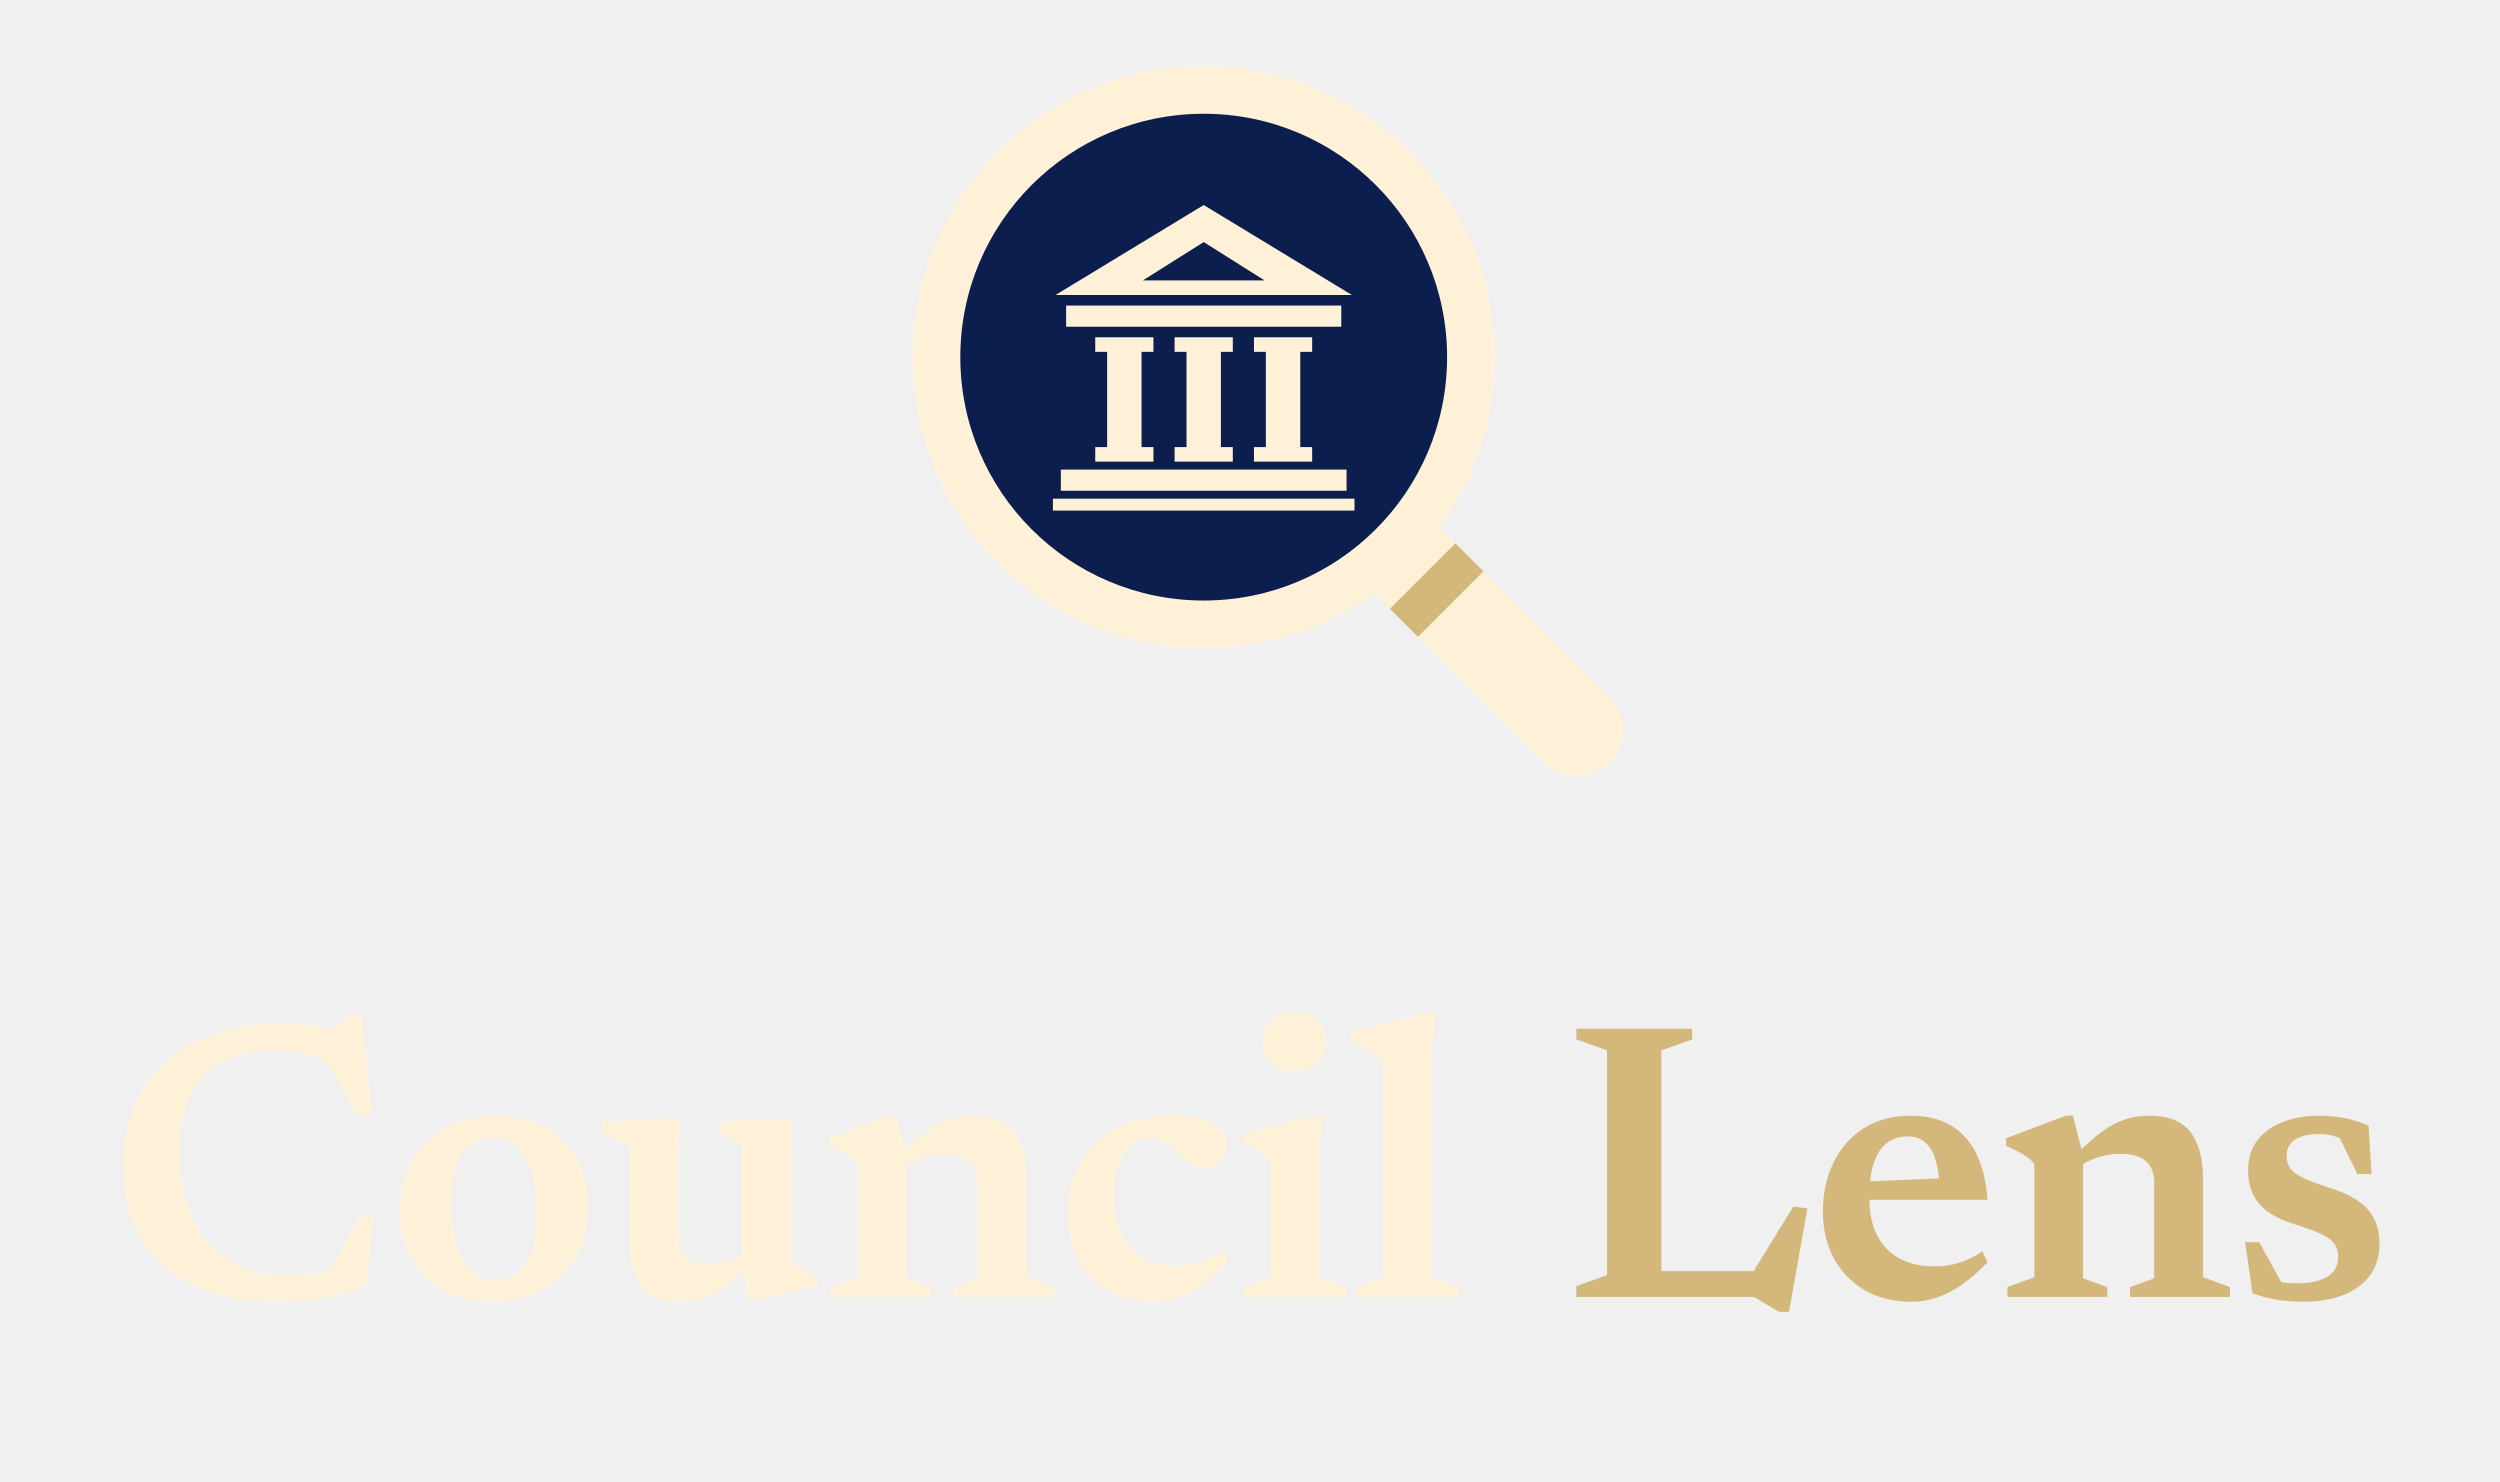
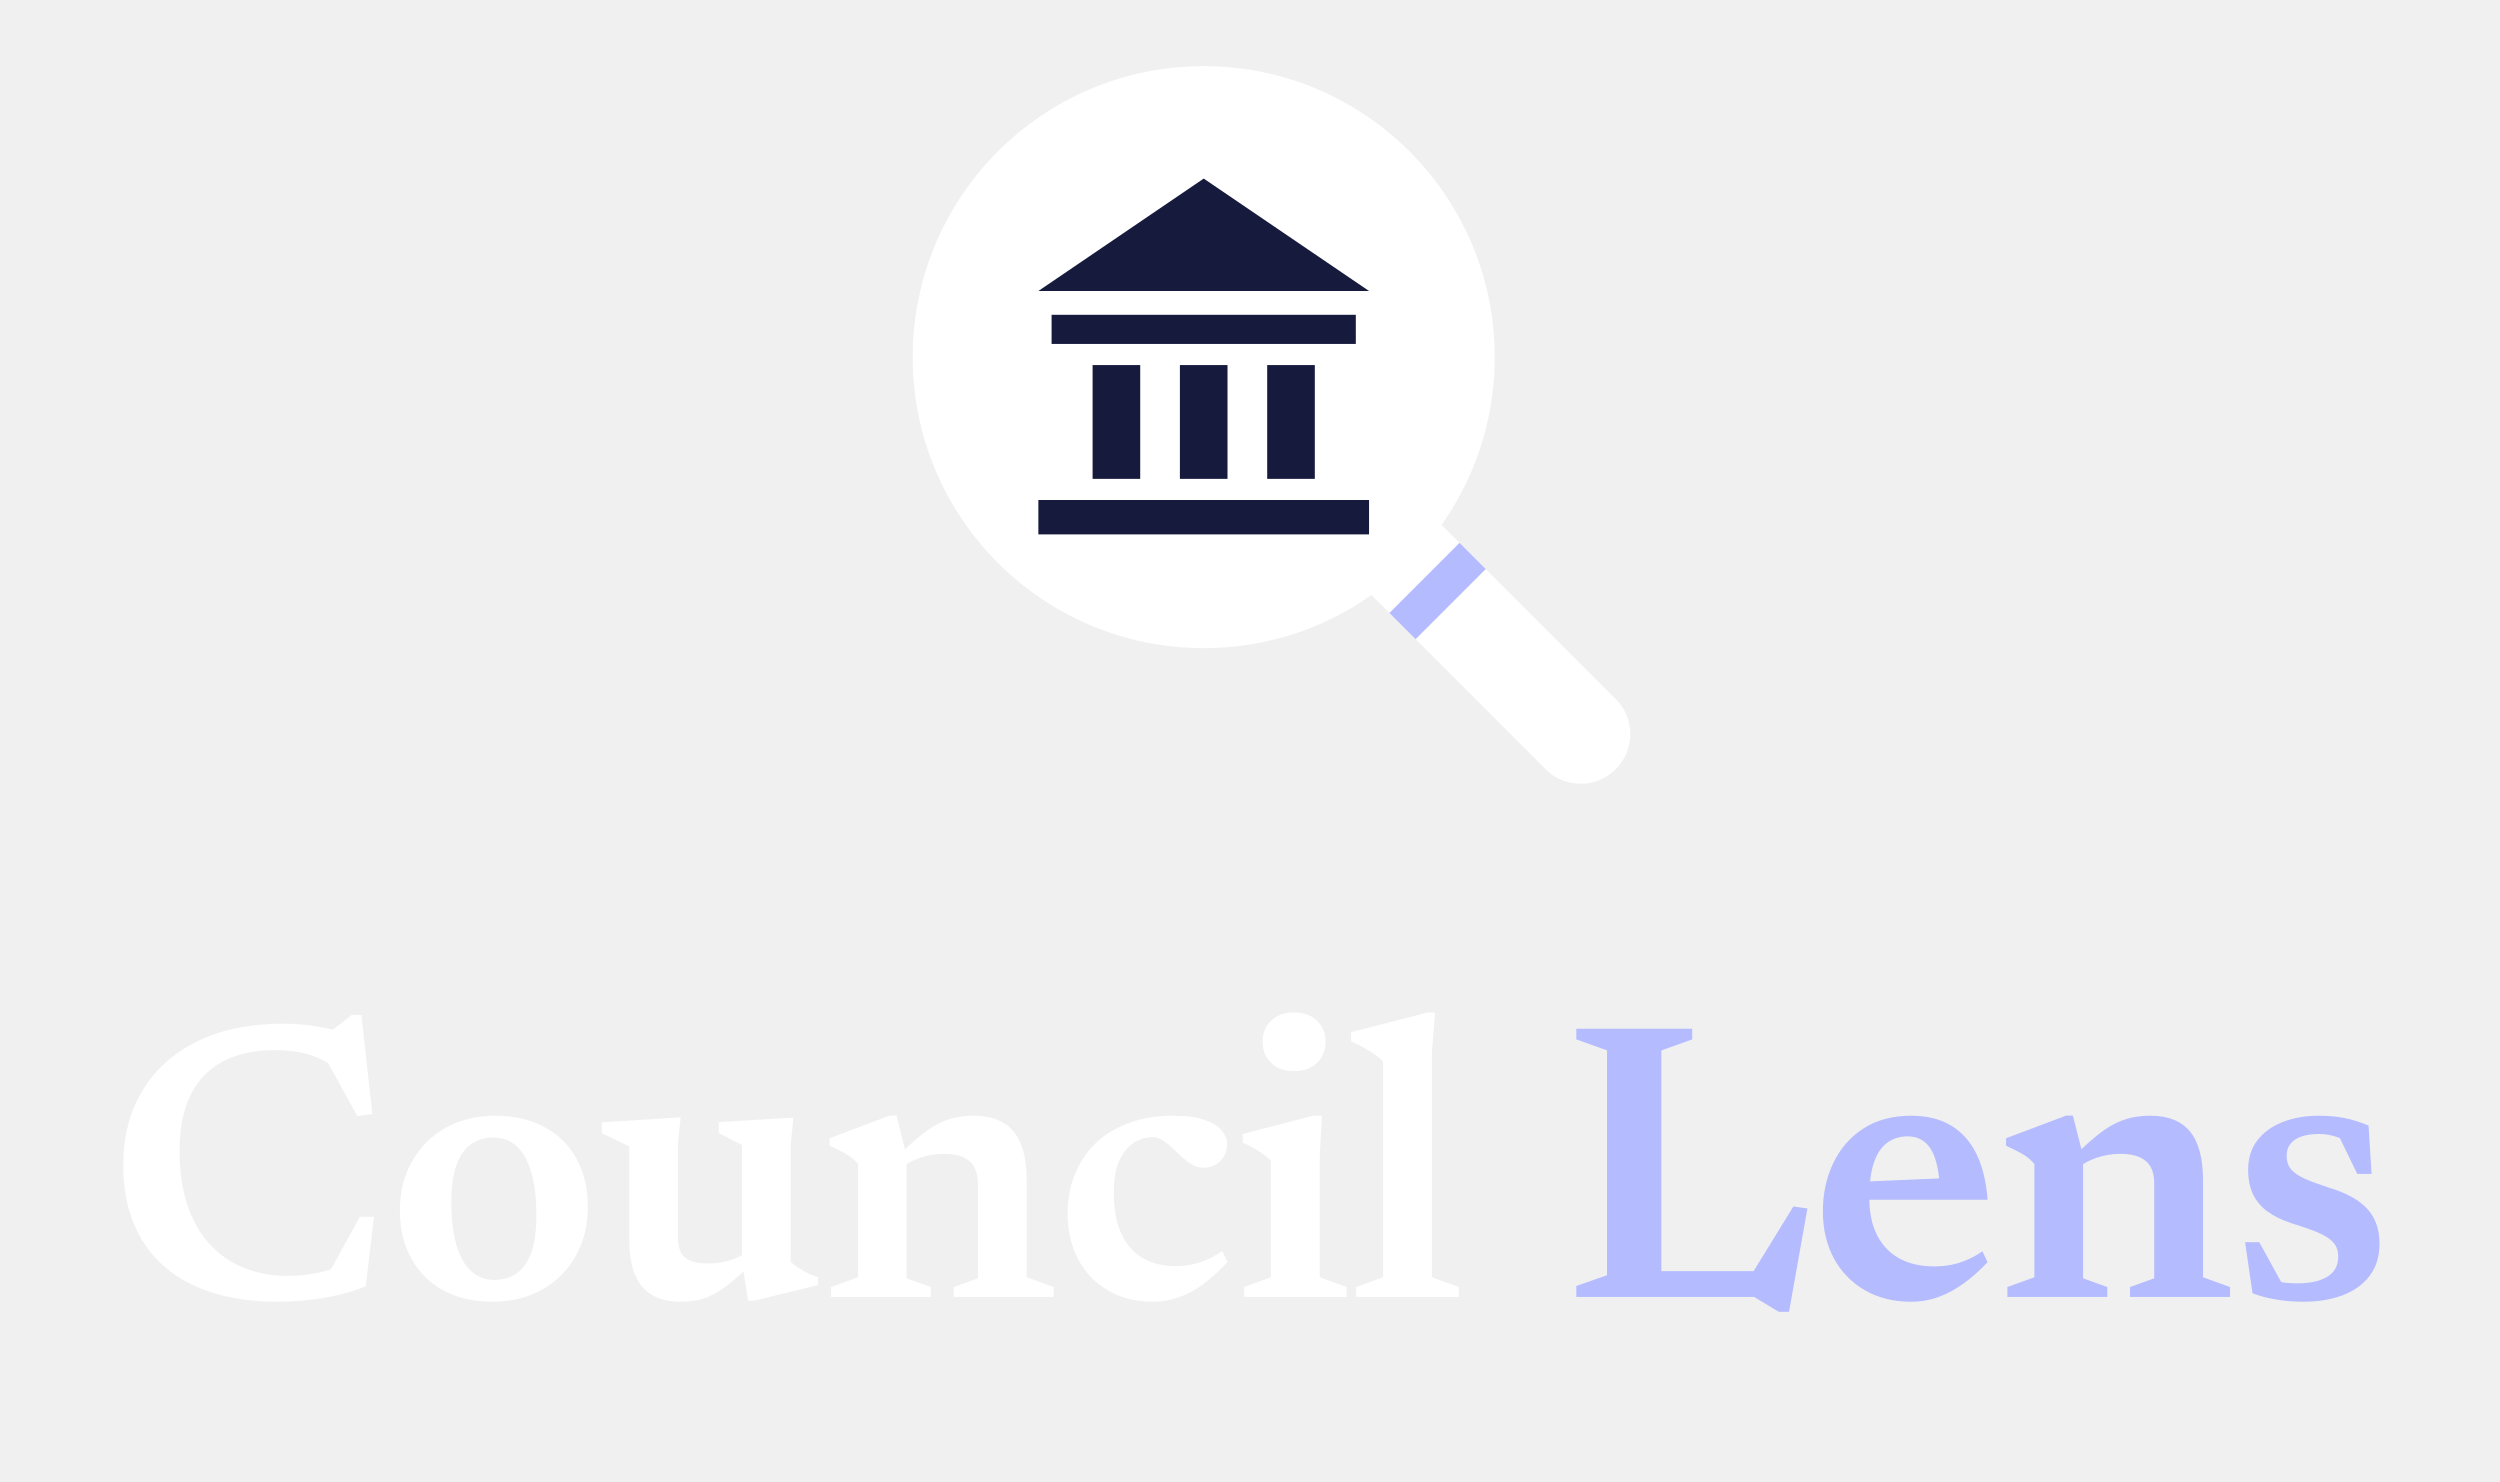
<svg xmlns="http://www.w3.org/2000/svg" viewBox="0 0 189 112" width="189" height="112" role="img" aria-label="Council Lens">
  <g transform="translate(64.00 0)">
-     <path d="M39.73 39.73L55.2 55.2" stroke="#FFF1D8" stroke-width="7" stroke-linecap="round" />
-     <path d="M43.55 43.55L45.67 45.67" stroke="#D4B77B" stroke-width="7" />
-     <circle cx="27" cy="27" r="22" fill="#FFF1D8" />
-     <circle cx="27" cy="27" r="18.4" fill="#0B1E4D" />
-     <g transform="translate(0 0.9)">
-       <path fill="#FFF1D8" d="M27 14.6 38.2 21.4H15.8z" />
-       <path fill="#0B1E4D" d="M27 17.4 31.6 20.3H22.4z" />
-       <path fill="#FFF1D8" d="M16.6 22.2h20.8v1.6H16.6zM18.8 24.6h4.4v1.1h-4.4zM19.7 25.7h2.6v7.2h-2.6zM18.8 32.9h4.4V34h-4.4zM24.8 24.6h4.4v1.1h-4.4zM25.7 25.7h2.6v7.2h-2.6zM24.8 32.9h4.4V34h-4.4zM30.8 24.6h4.4v1.1h-4.4zM31.7 25.7h2.6v7.2h-2.6zM30.8 32.9h4.4V34h-4.4zM16.2 34.6h21.6v1.6H16.2zM15.6 36.8h22.8v0.9H15.6z" />
-     </g>
+     <path d="M39.73 39.73L55.5 55.5" stroke="#FFFFFF" stroke-width="7.5" stroke-linecap="round" />
+     <circle cx="27" cy="27" r="22" fill="#FFFFFF" />
+     <path d="M43.69 43.69L45.67 45.67" stroke="#B4BBFF" stroke-width="7.5" />
+     <path fill="#161B3D" transform="translate(0 1)" d="M27 12.5 39.5 21H14.5zM15.5 22.8h23v2.2h-23zM18.6 26.6h3.6v8.6h-3.6zM25.2 26.6h3.6v8.6h-3.6zM31.8 26.6h3.6v8.6h-3.6zM14.5 36.8h25v2.6h-25z" />
  </g>
-   <path fill="#FFF1D8" d="M21.74 96.46L21.74 96.46Q22.81 96.46 23.80 96.27Q24.80 96.08 25.90 95.65L25.90 95.65L24.70 96.55L27.20 91.99L28.27 91.99L27.65 97.24Q26.38 97.78 24.65 98.09Q22.93 98.41 20.96 98.41L20.96 98.41Q18.23 98.41 16.08 97.73Q13.93 97.06 12.41 95.74Q10.90 94.42 10.11 92.50Q9.32 90.58 9.32 88.09L9.32 88.09Q9.32 84.86 10.76 82.47Q12.20 80.06 14.91 78.73Q17.62 77.39 21.43 77.39L21.43 77.39Q22.48 77.39 23.49 77.53Q24.50 77.66 25.82 78.00L25.82 78.00L24.70 78.20L26.60 76.73L27.32 76.73L28.15 84.22L27.01 84.37L24.31 79.47L25.46 80.74Q24.23 79.96 23.17 79.67Q22.10 79.39 20.87 79.39L20.87 79.39Q19.07 79.39 17.71 79.87Q16.36 80.35 15.44 81.30Q14.53 82.25 14.05 83.66Q13.58 85.06 13.58 86.91L13.58 86.91Q13.57 89.29 14.16 91.08Q14.75 92.86 15.85 94.05Q16.94 95.25 18.44 95.85Q19.94 96.46 21.74 96.46ZM37.39 96.76L37.39 96.76Q38.33 96.76 39.05 96.27Q39.76 95.78 40.16 94.71Q40.55 93.64 40.55 91.90L40.55 91.90Q40.55 89.95 40.17 88.64Q39.79 87.34 39.07 86.67Q38.35 86.00 37.30 86.00L37.30 86.00Q36.34 86.00 35.63 86.49Q34.91 86.98 34.52 88.05Q34.12 89.11 34.12 90.86L34.12 90.86Q34.12 92.80 34.50 94.11Q34.88 95.42 35.61 96.09Q36.34 96.76 37.39 96.76ZM37.24 98.41L37.24 98.41Q35.08 98.41 33.51 97.55Q31.94 96.69 31.09 95.13Q30.23 93.58 30.23 91.54L30.23 91.54Q30.23 89.42 31.15 87.80Q32.06 86.19 33.68 85.27Q35.30 84.35 37.45 84.35L37.45 84.35Q39.61 84.35 41.17 85.21Q42.74 86.06 43.59 87.61Q44.44 89.16 44.44 91.22L44.44 91.22Q44.44 93.34 43.52 94.96Q42.61 96.58 40.99 97.49Q39.37 98.41 37.24 98.41ZM51.25 86.45L51.25 93.46Q51.25 94.22 51.47 94.67Q51.70 95.13 52.21 95.32Q52.73 95.52 53.59 95.52L53.59 95.52Q54.46 95.52 55.25 95.26Q56.05 95.00 56.51 94.57L56.51 94.57L57.05 95.30Q56.09 96.27 55.35 96.88Q54.61 97.49 53.98 97.83Q53.36 98.16 52.76 98.28Q52.16 98.41 51.46 98.41L51.46 98.41Q49.48 98.41 48.52 97.24Q47.57 96.07 47.57 93.73L47.57 93.73L47.57 86.66L45.50 85.67L45.50 84.85L51.46 84.47L51.25 86.45ZM57.02 98.33L56.56 98.33L56.09 95.39L56.09 86.56L54.34 85.66L54.34 84.83L59.98 84.49L59.78 86.53L59.78 95.39Q59.93 95.55 60.17 95.72Q60.41 95.89 60.70 96.05Q60.98 96.22 61.27 96.35Q61.57 96.47 61.84 96.56L61.84 96.56L61.84 97.16L57.02 98.33ZM67.78 84.34L68.54 87.37L68.54 96.64L70.37 97.30L70.37 98.05L62.83 98.05L62.83 97.30L64.87 96.56L64.87 88Q64.57 87.63 64.07 87.31Q63.58 87.00 62.72 86.62L62.72 86.62L62.72 86.05L67.27 84.34L67.78 84.34ZM72.10 98.05L72.10 97.30L73.93 96.64L73.93 89.45Q73.93 88.72 73.65 88.22Q73.37 87.73 72.81 87.48Q72.25 87.23 71.39 87.23L71.39 87.23Q70.42 87.23 69.56 87.53Q68.71 87.82 68.21 88.27L68.21 88.27L67.67 87.61Q68.68 86.60 69.46 85.96Q70.24 85.31 70.91 84.97Q71.57 84.63 72.22 84.49Q72.88 84.35 73.61 84.35L73.61 84.35Q75.65 84.35 76.63 85.55Q77.62 86.75 77.62 89.25L77.62 89.25L77.62 96.56L79.66 97.30L79.66 98.05L72.10 98.05ZM88.69 84.35L88.69 84.35Q90.19 84.35 91.08 84.67Q91.97 84.98 92.37 85.47Q92.77 85.96 92.77 86.50L92.77 86.50Q92.77 87.02 92.53 87.43Q92.29 87.83 91.88 88.06Q91.46 88.28 90.97 88.28L90.97 88.28Q90.53 88.28 90.14 88.05Q89.74 87.82 89.36 87.47Q88.99 87.13 88.63 86.78Q88.27 86.44 87.90 86.21Q87.53 85.97 87.16 85.97L87.16 85.97Q86.36 85.97 85.69 86.41Q85.03 86.84 84.61 87.77Q84.20 88.69 84.20 90.16L84.20 90.16Q84.20 91.99 84.76 93.23Q85.31 94.47 86.36 95.09Q87.40 95.72 88.85 95.72L88.85 95.72Q89.81 95.72 90.67 95.45Q91.54 95.17 92.41 94.57L92.41 94.57L92.80 95.41Q91.85 96.44 90.93 97.11Q90.01 97.78 89.07 98.09Q88.13 98.41 87.16 98.41L87.16 98.41Q85.21 98.41 83.75 97.55Q82.30 96.70 81.50 95.19Q80.71 93.67 80.71 91.72L80.71 91.72Q80.71 90.17 81.24 88.83Q81.77 87.49 82.78 86.48Q83.80 85.48 85.29 84.92Q86.78 84.35 88.69 84.35ZM97.82 80.98L97.82 80.98Q96.74 80.98 96.10 80.36Q95.45 79.73 95.45 78.75L95.45 78.75Q95.45 77.78 96.10 77.16Q96.74 76.54 97.82 76.54L97.82 76.54Q98.92 76.54 99.56 77.16Q100.21 77.78 100.21 78.75L100.21 78.75Q100.21 79.73 99.56 80.36Q98.92 80.98 97.82 80.98ZM99.26 84.35L99.94 84.35L99.77 87.46L99.77 96.56L101.81 97.30L101.81 98.05L94.06 98.05L94.06 97.30L96.08 96.56L96.08 87.77Q95.90 87.55 95.56 87.30Q95.21 87.05 94.80 86.81Q94.39 86.58 93.95 86.38L93.95 86.38L93.95 85.73L99.26 84.35ZM108.25 79.60L108.25 96.56L110.29 97.30L110.29 98.05L102.53 98.05L102.53 97.30L104.56 96.56L104.56 80.26Q104.35 80.00 104.00 79.76Q103.66 79.51 103.19 79.25Q102.73 78.98 102.14 78.73L102.14 78.73L102.14 78.03L107.95 76.54L108.49 76.54L108.25 79.60Z" />
-   <path fill="#D4B77B" d="M136.64 91.36L135.25 99.17L134.47 99.17L132.61 98.05L123.41 98.05L123.43 96.10L133.75 96.10L132.11 96.85L135.58 91.21L136.64 91.36ZM127.93 78.58L125.60 79.41L125.60 98.05L119.17 98.05L119.17 97.22L121.49 96.41L121.49 79.41L119.17 78.58L119.17 77.77L127.93 77.77L127.93 78.58ZM144.49 84.35L144.49 84.35Q146.27 84.35 147.50 85.09Q148.73 85.83 149.42 87.24Q150.11 88.66 150.26 90.70L150.26 90.70L140.47 90.70L140.48 89.35L148.19 89.02L146.65 89.77Q146.59 88.48 146.31 87.63Q146.03 86.77 145.51 86.34Q144.98 85.91 144.20 85.91L144.20 85.91Q143.35 85.91 142.69 86.38Q142.04 86.84 141.68 87.86Q141.32 88.87 141.32 90.55L141.32 90.55Q141.32 92.23 141.91 93.39Q142.51 94.55 143.61 95.15Q144.71 95.74 146.23 95.74L146.23 95.74Q146.90 95.74 147.51 95.62Q148.12 95.50 148.70 95.25Q149.29 94.99 149.87 94.60L149.87 94.60L150.26 95.42Q149.38 96.36 148.46 97.02Q147.55 97.69 146.56 98.05Q145.57 98.41 144.47 98.41L144.47 98.41Q142.48 98.41 140.98 97.54Q139.48 96.67 138.64 95.13Q137.81 93.58 137.81 91.58L137.81 91.58Q137.81 89.56 138.60 87.92Q139.39 86.27 140.88 85.31Q142.37 84.35 144.49 84.35ZM156.71 84.34L157.48 87.37L157.48 96.64L159.31 97.30L159.31 98.05L151.76 98.05L151.76 97.30L153.80 96.56L153.80 88Q153.50 87.63 153.01 87.31Q152.51 87.00 151.66 86.62L151.66 86.62L151.66 86.05L156.20 84.34L156.71 84.34ZM161.03 98.05L161.03 97.30L162.86 96.64L162.86 89.45Q162.86 88.72 162.59 88.22Q162.31 87.73 161.75 87.48Q161.18 87.23 160.33 87.23L160.33 87.23Q159.35 87.23 158.50 87.53Q157.64 87.82 157.15 88.27L157.15 88.27L156.61 87.61Q157.61 86.60 158.39 85.96Q159.17 85.31 159.84 84.97Q160.51 84.63 161.16 84.49Q161.81 84.35 162.55 84.35L162.55 84.35Q164.59 84.35 165.57 85.55Q166.55 86.75 166.55 89.25L166.55 89.25L166.55 96.56L168.59 97.30L168.59 98.05L161.03 98.05ZM175.27 84.35L175.27 84.35Q176.38 84.35 177.23 84.52Q178.09 84.69 179.06 85.09L179.06 85.09L179.29 88.75L178.21 88.75L176.45 85.13L177.80 86.48Q177.16 86.11 176.55 85.92Q175.94 85.73 175.34 85.73L175.34 85.73Q174.14 85.73 173.50 86.16Q172.87 86.59 172.87 87.37L172.87 87.37Q172.87 88 173.21 88.41Q173.56 88.81 174.28 89.13Q175.00 89.44 176.11 89.80L176.11 89.80Q176.95 90.05 177.64 90.41Q178.33 90.76 178.83 91.25Q179.33 91.73 179.61 92.42Q179.89 93.10 179.89 94.02L179.89 94.02Q179.89 95.45 179.16 96.43Q178.43 97.41 177.14 97.91Q175.85 98.41 174.13 98.41L174.13 98.41Q173.05 98.41 172.06 98.24Q171.08 98.08 170.29 97.77L170.29 97.77L169.73 93.91L170.80 93.91L172.93 97.78L170.90 96.49Q171.44 96.70 171.91 96.82Q172.39 96.94 172.82 96.98Q173.26 97.02 173.68 97.02L173.68 97.02Q175.15 97.02 175.96 96.51Q176.77 96.01 176.77 95.00L176.77 95.00Q176.77 94.45 176.52 94.09Q176.27 93.73 175.80 93.46Q175.33 93.19 174.68 92.96Q174.02 92.72 173.21 92.47L173.21 92.47Q172.13 92.11 171.41 91.58Q170.69 91.05 170.32 90.27Q169.96 89.50 169.96 88.44L169.96 88.44Q169.96 87.11 170.66 86.21Q171.35 85.30 172.56 84.83Q173.77 84.35 175.27 84.35Z" />
+   <path fill="#FFFFFF" d="M21.74 96.46L21.74 96.46Q22.81 96.46 23.80 96.27Q24.80 96.08 25.90 95.65L25.90 95.65L24.70 96.55L27.20 91.99L28.27 91.99L27.65 97.24Q26.38 97.78 24.65 98.09Q22.93 98.41 20.96 98.41L20.96 98.41Q18.23 98.41 16.08 97.73Q13.93 97.06 12.41 95.74Q10.90 94.42 10.11 92.50Q9.32 90.58 9.32 88.09L9.32 88.09Q9.32 84.86 10.76 82.47Q12.20 80.06 14.91 78.73Q17.62 77.39 21.43 77.39L21.43 77.39Q22.48 77.39 23.49 77.53Q24.50 77.66 25.82 78.00L25.82 78.00L24.70 78.20L26.60 76.73L27.32 76.73L28.15 84.22L27.01 84.37L24.31 79.47L25.46 80.74Q24.23 79.96 23.17 79.67Q22.10 79.39 20.87 79.39L20.87 79.39Q19.07 79.39 17.71 79.87Q16.36 80.35 15.44 81.30Q14.53 82.25 14.05 83.66Q13.58 85.06 13.58 86.91L13.58 86.91Q13.57 89.29 14.16 91.08Q14.75 92.86 15.85 94.05Q16.94 95.25 18.44 95.85Q19.94 96.46 21.74 96.46ZM37.39 96.76L37.39 96.76Q38.33 96.76 39.05 96.27Q39.76 95.78 40.16 94.71Q40.55 93.64 40.55 91.90L40.55 91.90Q40.55 89.95 40.17 88.64Q39.79 87.34 39.07 86.67Q38.35 86.00 37.30 86.00L37.30 86.00Q36.34 86.00 35.63 86.49Q34.91 86.98 34.52 88.05Q34.12 89.11 34.12 90.86L34.12 90.86Q34.12 92.80 34.50 94.11Q34.88 95.42 35.61 96.09Q36.34 96.76 37.39 96.76ZM37.24 98.41L37.24 98.41Q35.08 98.41 33.51 97.55Q31.94 96.69 31.09 95.13Q30.23 93.58 30.23 91.54L30.23 91.54Q30.23 89.42 31.15 87.80Q32.06 86.19 33.68 85.27Q35.30 84.35 37.45 84.35L37.45 84.35Q39.61 84.35 41.17 85.21Q42.74 86.06 43.59 87.61Q44.44 89.16 44.44 91.22L44.44 91.22Q44.44 93.34 43.52 94.96Q42.61 96.58 40.99 97.49Q39.37 98.41 37.24 98.41ZM51.25 86.45L51.25 93.46Q51.25 94.22 51.47 94.67Q51.70 95.13 52.21 95.32Q52.73 95.52 53.59 95.52L53.59 95.52Q54.46 95.52 55.25 95.26Q56.05 95.00 56.51 94.57L56.51 94.57L57.05 95.30Q56.09 96.27 55.35 96.88Q54.61 97.49 53.98 97.83Q53.36 98.16 52.76 98.28Q52.16 98.41 51.46 98.41L51.46 98.41Q49.48 98.41 48.52 97.24Q47.57 96.07 47.57 93.73L47.57 93.73L47.57 86.66L45.50 85.67L45.50 84.85L51.46 84.47L51.25 86.45ZM57.02 98.33L56.56 98.33L56.09 95.39L56.09 86.56L54.34 85.66L54.34 84.83L59.98 84.49L59.78 86.53L59.78 95.39Q59.93 95.55 60.17 95.72Q60.41 95.89 60.70 96.05Q60.98 96.22 61.27 96.35Q61.57 96.47 61.84 96.56L61.84 96.56L61.84 97.16L57.02 98.33ZM67.78 84.34L68.54 87.37L68.54 96.64L70.37 97.30L70.37 98.05L62.83 98.05L62.83 97.30L64.87 96.56L64.87 88Q64.57 87.63 64.07 87.31Q63.58 87.00 62.72 86.62L62.72 86.62L62.72 86.05L67.27 84.34L67.78 84.34ZM72.10 98.05L72.10 97.30L73.93 96.64L73.93 89.45Q73.93 88.72 73.65 88.22Q73.37 87.73 72.81 87.48Q72.25 87.23 71.39 87.23L71.39 87.23Q70.42 87.23 69.56 87.53Q68.71 87.82 68.21 88.27L68.21 88.27L67.67 87.61Q68.68 86.60 69.46 85.96Q70.24 85.31 70.91 84.97Q71.57 84.63 72.22 84.49Q72.88 84.35 73.61 84.35L73.61 84.35Q75.65 84.35 76.63 85.55Q77.62 86.75 77.62 89.25L77.62 89.25L77.62 96.56L79.66 97.30L79.66 98.05L72.10 98.05ZM88.69 84.35L88.69 84.35Q90.19 84.35 91.08 84.67Q91.97 84.98 92.37 85.47Q92.77 85.96 92.77 86.50L92.77 86.50Q92.77 87.02 92.53 87.43Q92.29 87.83 91.88 88.06Q91.46 88.28 90.97 88.28L90.97 88.28Q90.53 88.28 90.14 88.05Q89.74 87.82 89.36 87.47Q88.99 87.13 88.63 86.78Q88.27 86.44 87.90 86.21Q87.53 85.97 87.16 85.97L87.16 85.97Q86.36 85.97 85.69 86.41Q85.03 86.84 84.61 87.77Q84.20 88.69 84.20 90.16L84.20 90.16Q84.20 91.99 84.76 93.23Q85.31 94.47 86.36 95.09Q87.40 95.72 88.85 95.72L88.85 95.72Q89.81 95.72 90.67 95.45Q91.54 95.17 92.41 94.57L92.41 94.57L92.80 95.41Q91.85 96.44 90.93 97.11Q90.01 97.78 89.07 98.09Q88.13 98.41 87.16 98.41L87.16 98.41Q85.21 98.41 83.75 97.55Q82.30 96.70 81.50 95.19Q80.71 93.67 80.71 91.72L80.71 91.72Q80.71 90.17 81.24 88.83Q81.77 87.49 82.78 86.48Q83.80 85.48 85.29 84.92Q86.78 84.35 88.69 84.35ZM97.82 80.98L97.82 80.98Q96.74 80.98 96.10 80.36Q95.45 79.73 95.45 78.75L95.45 78.75Q95.45 77.78 96.10 77.16Q96.74 76.54 97.82 76.54L97.82 76.54Q98.92 76.54 99.56 77.16Q100.21 77.78 100.21 78.75L100.21 78.75Q100.21 79.73 99.56 80.36Q98.92 80.98 97.82 80.98ZM99.26 84.35L99.94 84.35L99.77 87.46L99.77 96.56L101.81 97.30L101.81 98.05L94.06 98.05L94.06 97.30L96.08 96.56L96.08 87.77Q95.90 87.55 95.56 87.30Q95.21 87.05 94.80 86.81Q94.39 86.58 93.95 86.38L93.95 86.38L93.95 85.73L99.26 84.35ZM108.25 79.60L108.25 96.56L110.29 97.30L110.29 98.05L102.53 98.05L102.53 97.30L104.56 96.56L104.56 80.26Q104.35 80.00 104.00 79.76Q103.66 79.51 103.19 79.25Q102.73 78.98 102.14 78.73L102.14 78.73L102.14 78.03L107.95 76.54L108.49 76.54L108.25 79.60Z" />
+   <path fill="#B4BBFF" d="M136.64 91.36L135.25 99.17L134.47 99.17L132.61 98.05L123.41 98.05L123.43 96.10L133.75 96.10L132.11 96.85L135.58 91.21L136.64 91.36ZM127.93 78.58L125.60 79.41L125.60 98.05L119.17 98.05L119.17 97.22L121.49 96.41L121.49 79.41L119.17 78.58L119.17 77.77L127.93 77.77L127.93 78.58ZM144.49 84.35L144.49 84.35Q146.27 84.35 147.50 85.09Q148.73 85.83 149.42 87.24Q150.11 88.66 150.26 90.70L150.26 90.70L140.47 90.70L140.48 89.35L148.19 89.02L146.65 89.77Q146.59 88.48 146.31 87.63Q146.03 86.77 145.51 86.34Q144.98 85.91 144.20 85.91L144.20 85.91Q143.35 85.91 142.69 86.38Q142.04 86.84 141.68 87.86Q141.32 88.87 141.32 90.55L141.32 90.55Q141.32 92.23 141.91 93.39Q142.51 94.55 143.61 95.15Q144.71 95.74 146.23 95.74L146.23 95.74Q146.90 95.74 147.51 95.62Q148.12 95.50 148.70 95.25Q149.29 94.99 149.87 94.60L149.87 94.60L150.26 95.42Q149.38 96.36 148.46 97.02Q147.55 97.69 146.56 98.05Q145.57 98.41 144.47 98.41L144.47 98.41Q142.48 98.41 140.98 97.54Q139.48 96.67 138.64 95.13Q137.81 93.58 137.81 91.58L137.81 91.58Q137.81 89.56 138.60 87.92Q139.39 86.27 140.88 85.31Q142.37 84.35 144.49 84.35ZM156.71 84.34L157.48 87.37L157.48 96.64L159.31 97.30L159.31 98.05L151.76 98.05L151.76 97.30L153.80 96.56L153.80 88Q153.50 87.63 153.01 87.31Q152.51 87.00 151.66 86.62L151.66 86.62L151.66 86.05L156.20 84.34L156.71 84.34ZM161.03 98.05L161.03 97.30L162.86 96.64L162.86 89.45Q162.86 88.72 162.59 88.22Q162.31 87.73 161.75 87.48Q161.18 87.23 160.33 87.23L160.33 87.23Q159.35 87.23 158.50 87.53Q157.64 87.82 157.15 88.27L157.15 88.27L156.61 87.61Q157.61 86.60 158.39 85.96Q159.17 85.31 159.84 84.97Q160.51 84.63 161.16 84.49Q161.81 84.35 162.55 84.35L162.55 84.35Q164.59 84.35 165.57 85.55Q166.55 86.75 166.55 89.25L166.55 89.25L166.55 96.56L168.59 97.30L168.59 98.05L161.03 98.05ZM175.27 84.35L175.27 84.35Q176.38 84.35 177.23 84.52Q178.09 84.69 179.06 85.09L179.06 85.09L179.29 88.75L178.21 88.75L176.45 85.13L177.80 86.48Q177.16 86.11 176.55 85.92Q175.94 85.73 175.34 85.73L175.34 85.73Q174.14 85.73 173.50 86.16Q172.87 86.59 172.87 87.37L172.87 87.37Q172.87 88 173.21 88.41Q173.56 88.81 174.28 89.13Q175.00 89.44 176.11 89.80L176.11 89.80Q176.95 90.05 177.64 90.41Q178.33 90.76 178.83 91.25Q179.33 91.73 179.61 92.42Q179.89 93.10 179.89 94.02L179.89 94.02Q179.89 95.45 179.16 96.43Q178.43 97.41 177.14 97.91Q175.85 98.41 174.13 98.41L174.13 98.41Q173.05 98.41 172.06 98.24Q171.08 98.08 170.29 97.77L170.29 97.77L169.73 93.91L170.80 93.91L172.93 97.78L170.90 96.49Q171.44 96.70 171.91 96.82Q172.39 96.94 172.82 96.98Q173.26 97.02 173.68 97.02L173.68 97.02Q175.15 97.02 175.96 96.51Q176.77 96.01 176.77 95.00L176.77 95.00Q176.77 94.45 176.52 94.09Q176.27 93.73 175.80 93.46Q175.33 93.19 174.68 92.96Q174.02 92.72 173.21 92.47L173.21 92.47Q172.13 92.11 171.41 91.58Q170.69 91.05 170.32 90.27Q169.96 89.50 169.96 88.44L169.96 88.44Q169.96 87.11 170.66 86.21Q171.35 85.30 172.56 84.83Q173.77 84.35 175.27 84.35Z" />
</svg>
